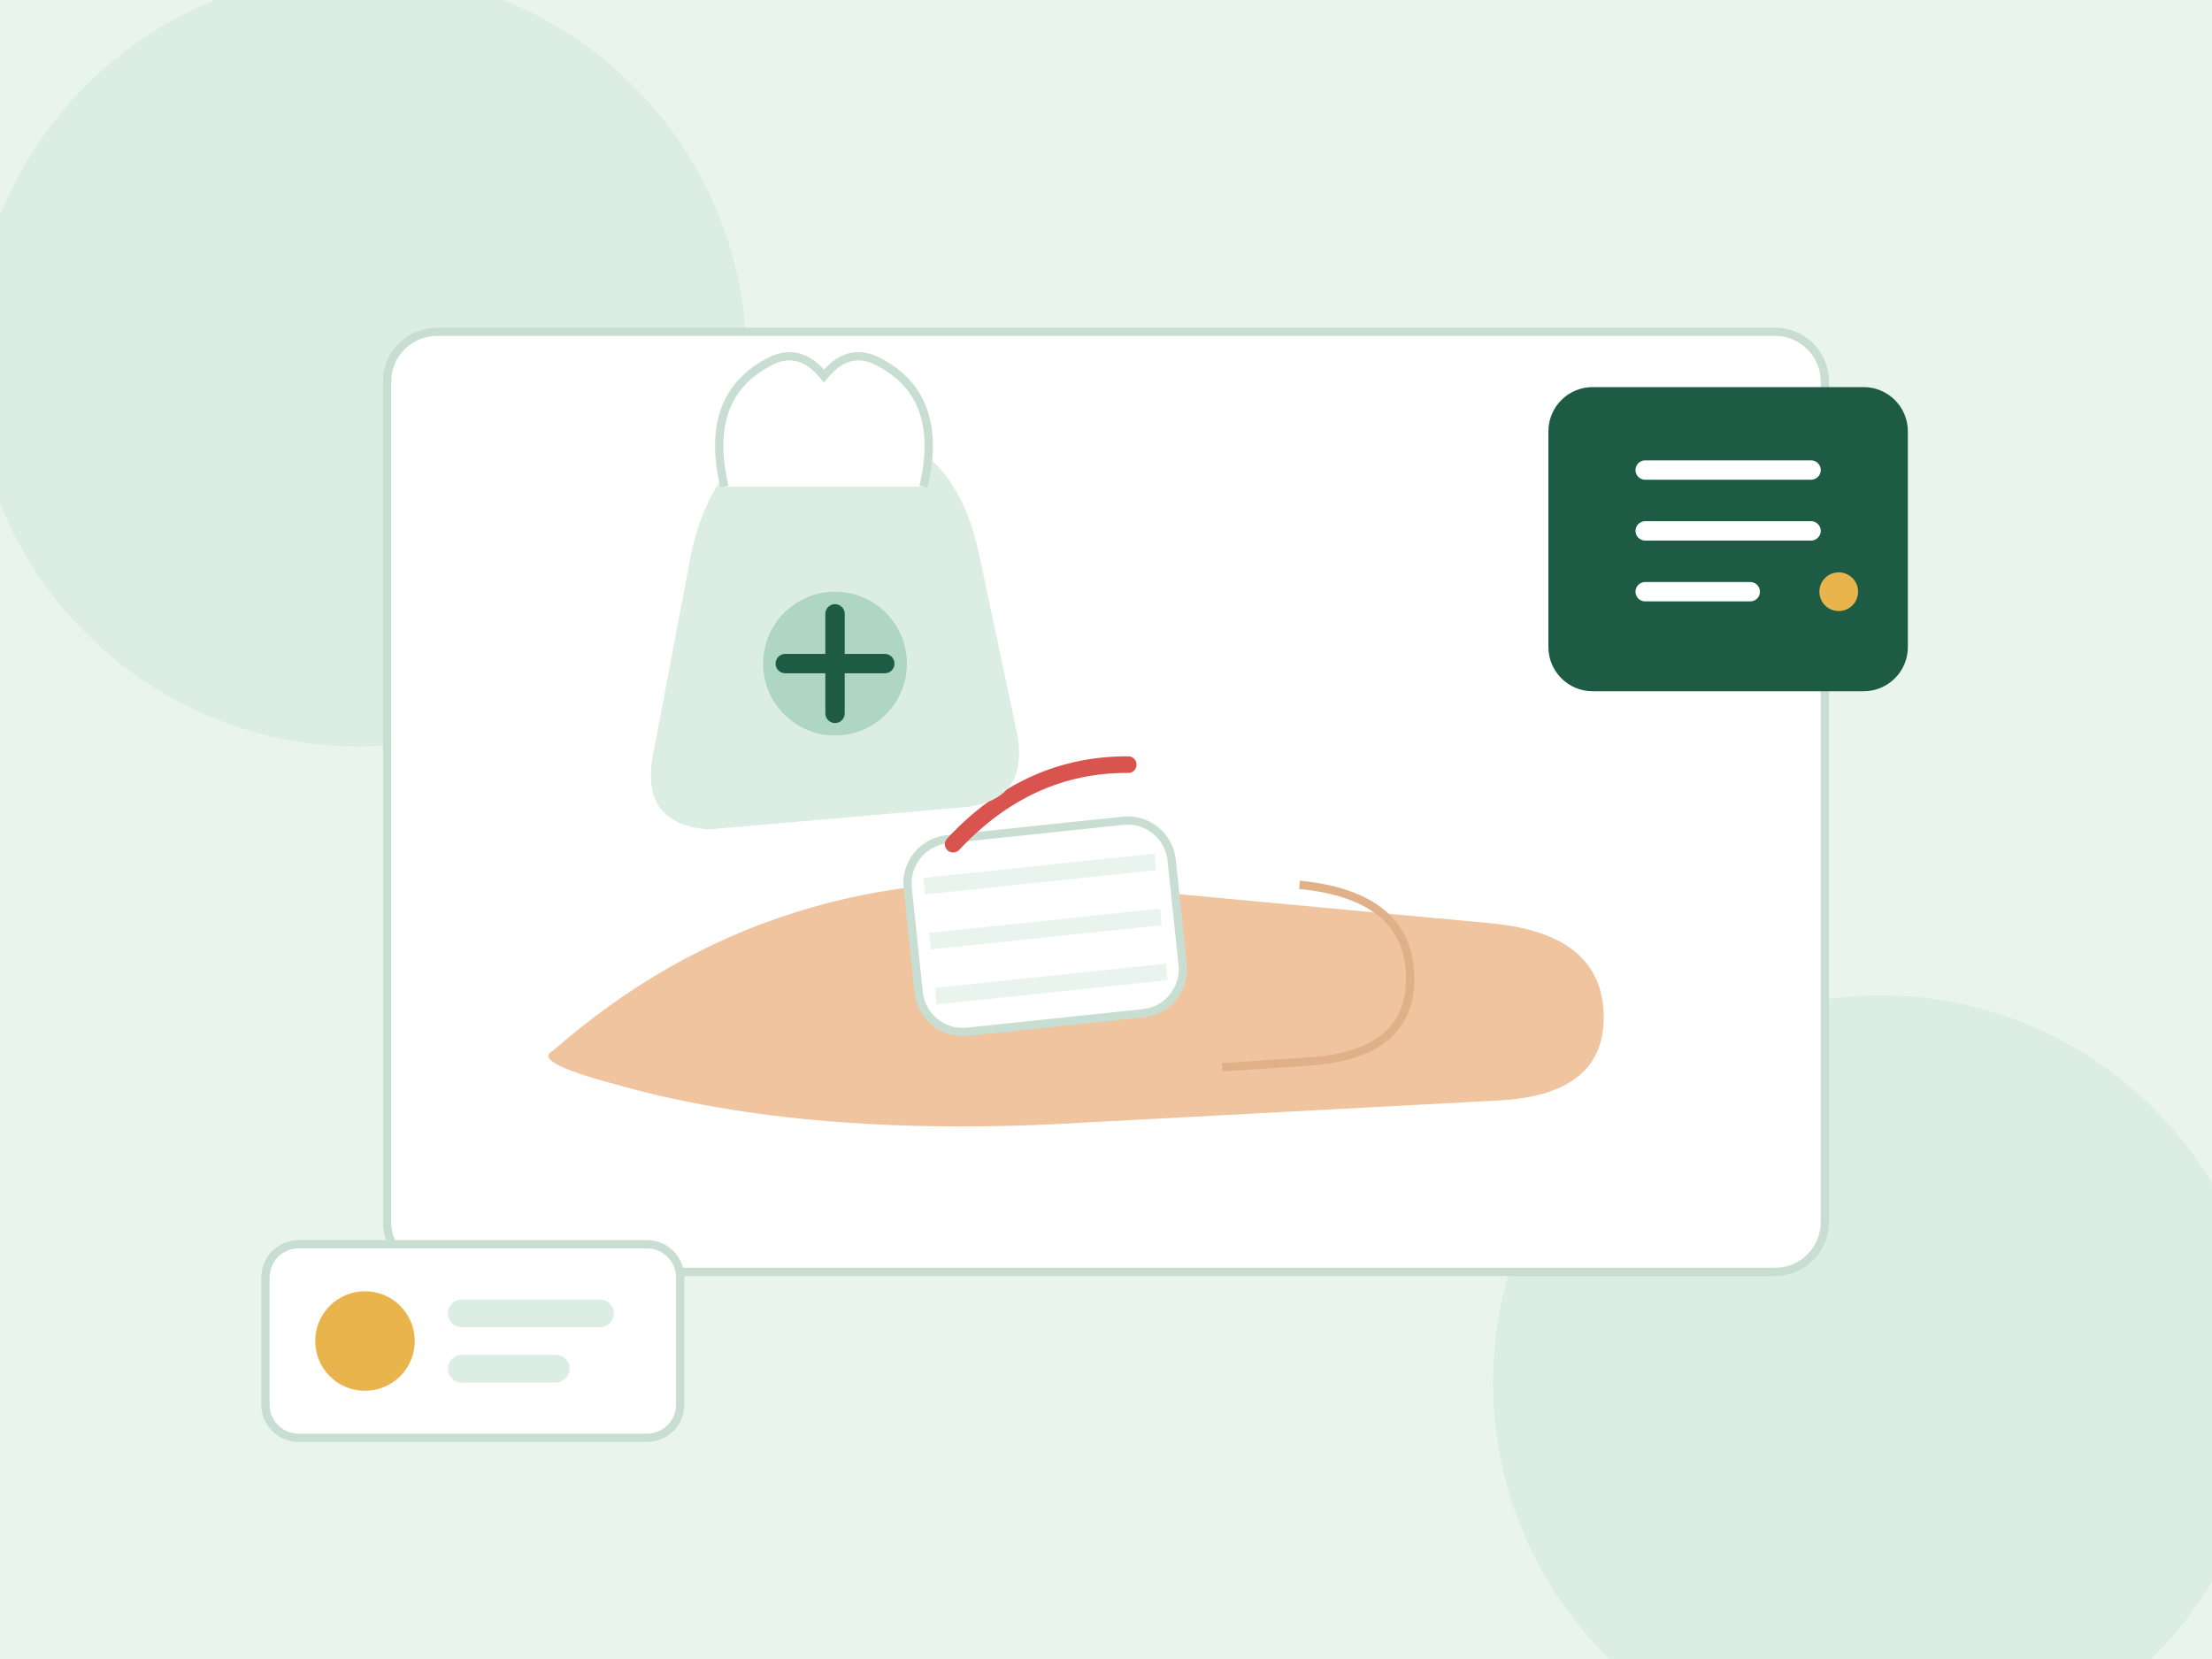
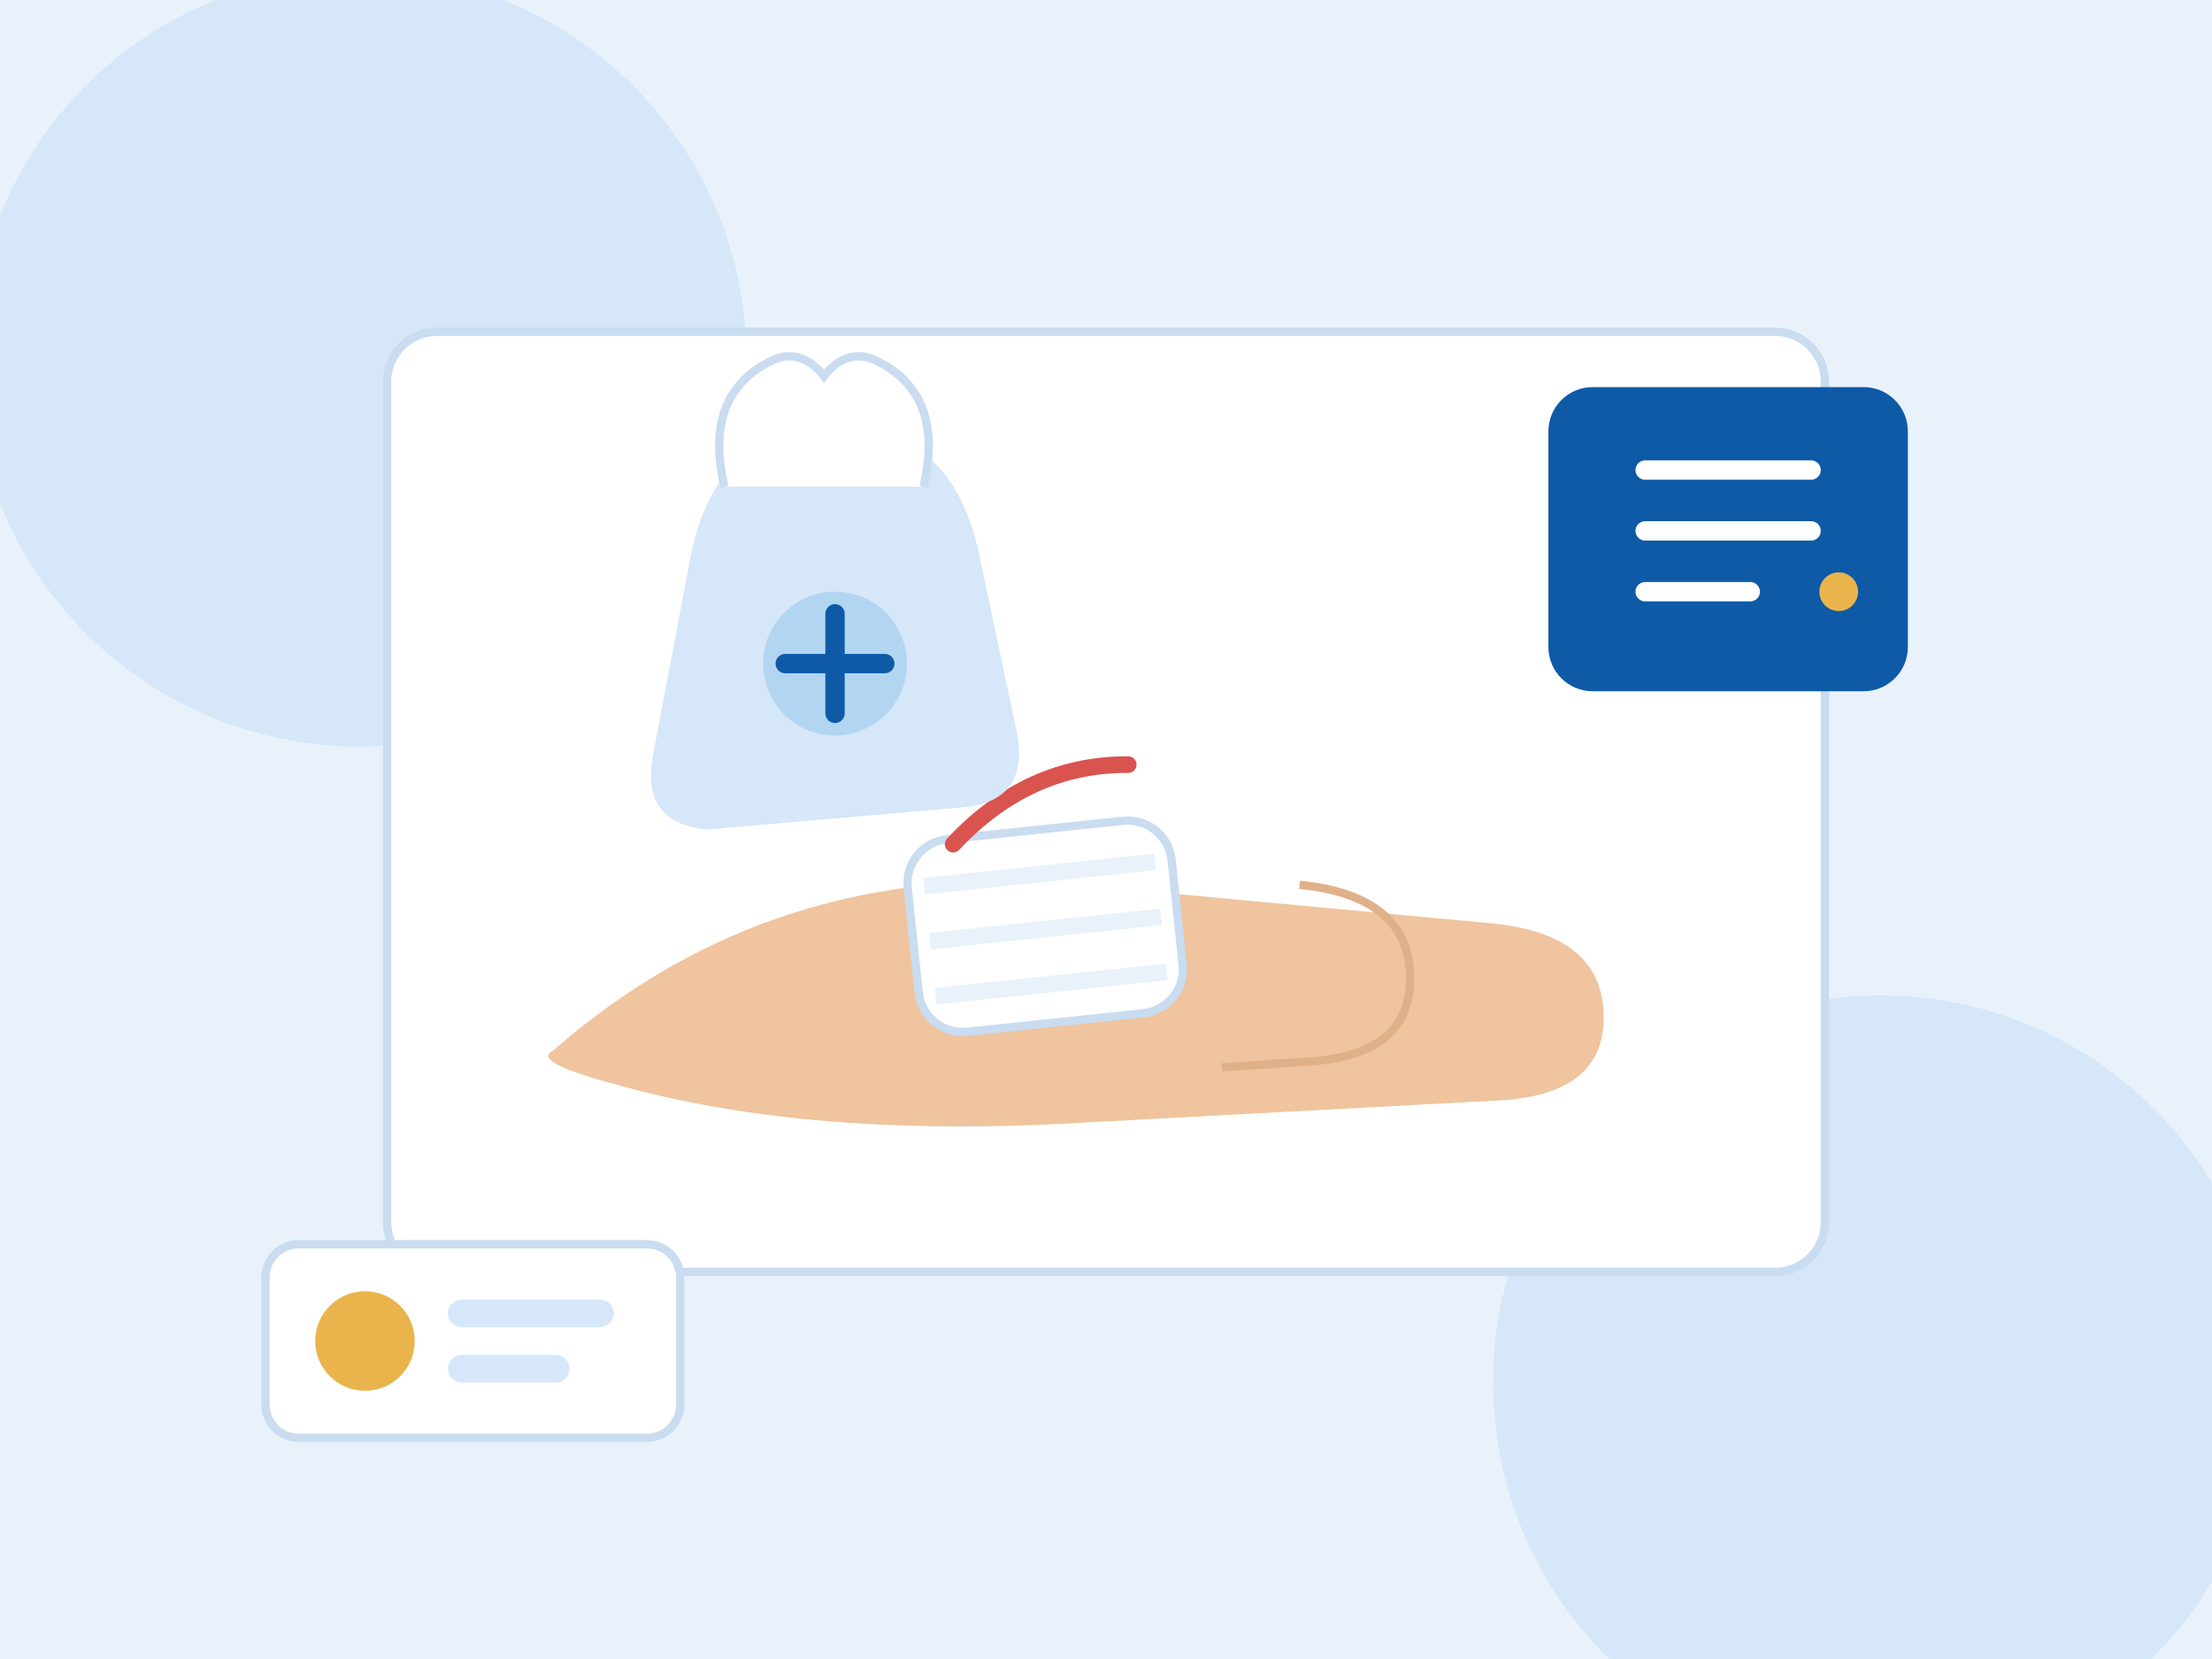
<svg xmlns="http://www.w3.org/2000/svg" width="800" height="600" viewBox="0 0 800 600">
-   <rect width="800" height="600" fill="#EAF4EE" />
-   <circle cx="130" cy="130" r="140" fill="#DCEDE3" />
-   <circle cx="680" cy="500" r="140" fill="#DCEDE3" />
-   <rect x="140" y="120" width="520" height="340" rx="18" fill="#FFFFFF" stroke="#C9DED2" stroke-width="3" />
+   <rect width="800" height="600" fill="#E9F2FB" />
+   <circle cx="130" cy="130" r="140" fill="#D5E7F8" />
+   <circle cx="680" cy="500" r="140" fill="#D5E7F8" />
+   <rect x="140" y="120" width="520" height="340" rx="18" fill="#FFFFFF" stroke="#C9DCF0" stroke-width="3" />
  <g>
    <path d="M200 380 q80 -70 190 -60 l150 14 q40 4 40 34 q0 28 -38 30 l-150 8 q-100 6 -170 -14 q-30 -8 -22 -12 Z" fill="#EFC49E" />
    <path d="M470 320 q40 4 40 34 q0 28 -38 30 l-30 2" fill="none" stroke="#E0B189" stroke-width="3" />
-     <rect x="330" y="300" width="96" height="70" rx="16" fill="#FFFFFF" stroke="#C9DED2" stroke-width="3" transform="rotate(-6 378 335)" />
-     <path d="M336 316 h84 M336 336 h84 M336 356 h84" stroke="#EAF4EE" stroke-width="6" transform="rotate(-6 378 335)" />
+     <rect x="330" y="300" width="96" height="70" rx="16" fill="#FFFFFF" stroke="#C9DCF0" stroke-width="3" transform="rotate(-6 378 335)" />
+     <path d="M336 316 h84 M336 336 h84 M336 356 h84" stroke="#E9F2FB" stroke-width="6" transform="rotate(-6 378 335)" />
    <path d="M348 302 q30 -26 66 -22" stroke="#D9534F" stroke-width="6" fill="none" stroke-linecap="round" transform="rotate(-6 378 335)" />
  </g>
  <g>
-     <path d="M250 200 q10 -46 52 -46 q42 0 52 46 l14 66 q4 24 -20 26 l-92 8 q-24 -2 -20 -26 Z" fill="#DCEDE3" />
-     <path d="M262 176 q-8 -34 18 -46 q10 -4 18 6 q8 -10 18 -6 q26 12 18 46" fill="#FFFFFF" stroke="#C9DED2" stroke-width="3" />
-     <circle cx="302" cy="240" r="26" fill="#7FBFA3" opacity="0.5" />
-     <path d="M284 240 h36 M302 222 v36" stroke="#1D5B45" stroke-width="7" stroke-linecap="round" />
+     <path d="M250 200 q10 -46 52 -46 q42 0 52 46 l14 66 q4 24 -20 26 l-92 8 q-24 -2 -20 -26 Z" fill="#D5E7F8" />
+     <path d="M262 176 q-8 -34 18 -46 q10 -4 18 6 q8 -10 18 -6 q26 12 18 46" fill="#FFFFFF" stroke="#C9DCF0" stroke-width="3" />
+     <circle cx="302" cy="240" r="26" fill="#8FC3EA" opacity="0.5" />
+     <path d="M284 240 h36 M302 222 v36" stroke="#0E5AA7" stroke-width="7" stroke-linecap="round" />
  </g>
  <g>
-     <rect x="560" y="140" width="130" height="110" rx="16" fill="#1D5B45" />
+     <rect x="560" y="140" width="130" height="110" rx="16" fill="#0E5AA7" />
    <path d="M595 170 h60 M595 192 h60 M595 214 h38" stroke="#FFFFFF" stroke-width="7" stroke-linecap="round" />
    <circle cx="665" cy="214" r="7" fill="#E9B44C" />
  </g>
  <g>
-     <rect x="96" y="450" width="150" height="70" rx="12" fill="#FFFFFF" stroke="#C9DED2" stroke-width="3" />
+     <rect x="96" y="450" width="150" height="70" rx="12" fill="#FFFFFF" stroke="#C9DCF0" stroke-width="3" />
    <circle cx="132" cy="485" r="18" fill="#E9B44C" />
-     <rect x="162" y="470" width="60" height="10" rx="5" fill="#DCEDE3" />
-     <rect x="162" y="490" width="44" height="10" rx="5" fill="#DCEDE3" />
+     <rect x="162" y="470" width="60" height="10" rx="5" fill="#D5E7F8" />
+     <rect x="162" y="490" width="44" height="10" rx="5" fill="#D5E7F8" />
  </g>
-   <rect x="140" y="460" width="520" height="14" rx="7" fill="#C9DED2" opacity="0" />
+   <rect x="140" y="460" width="520" height="14" rx="7" fill="#C9DCF0" opacity="0" />
</svg>
